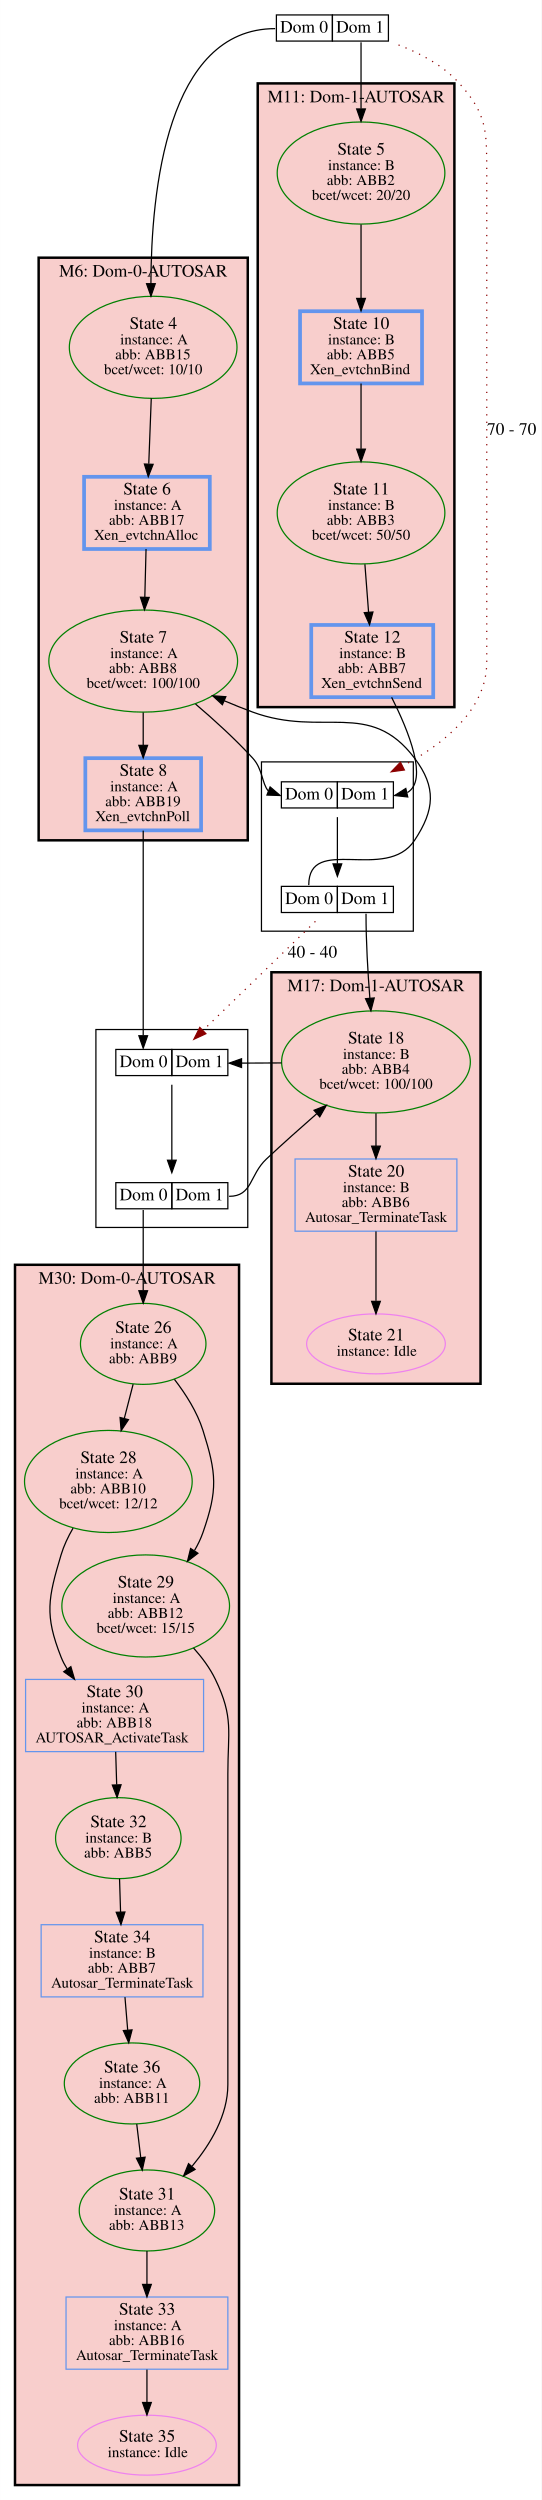
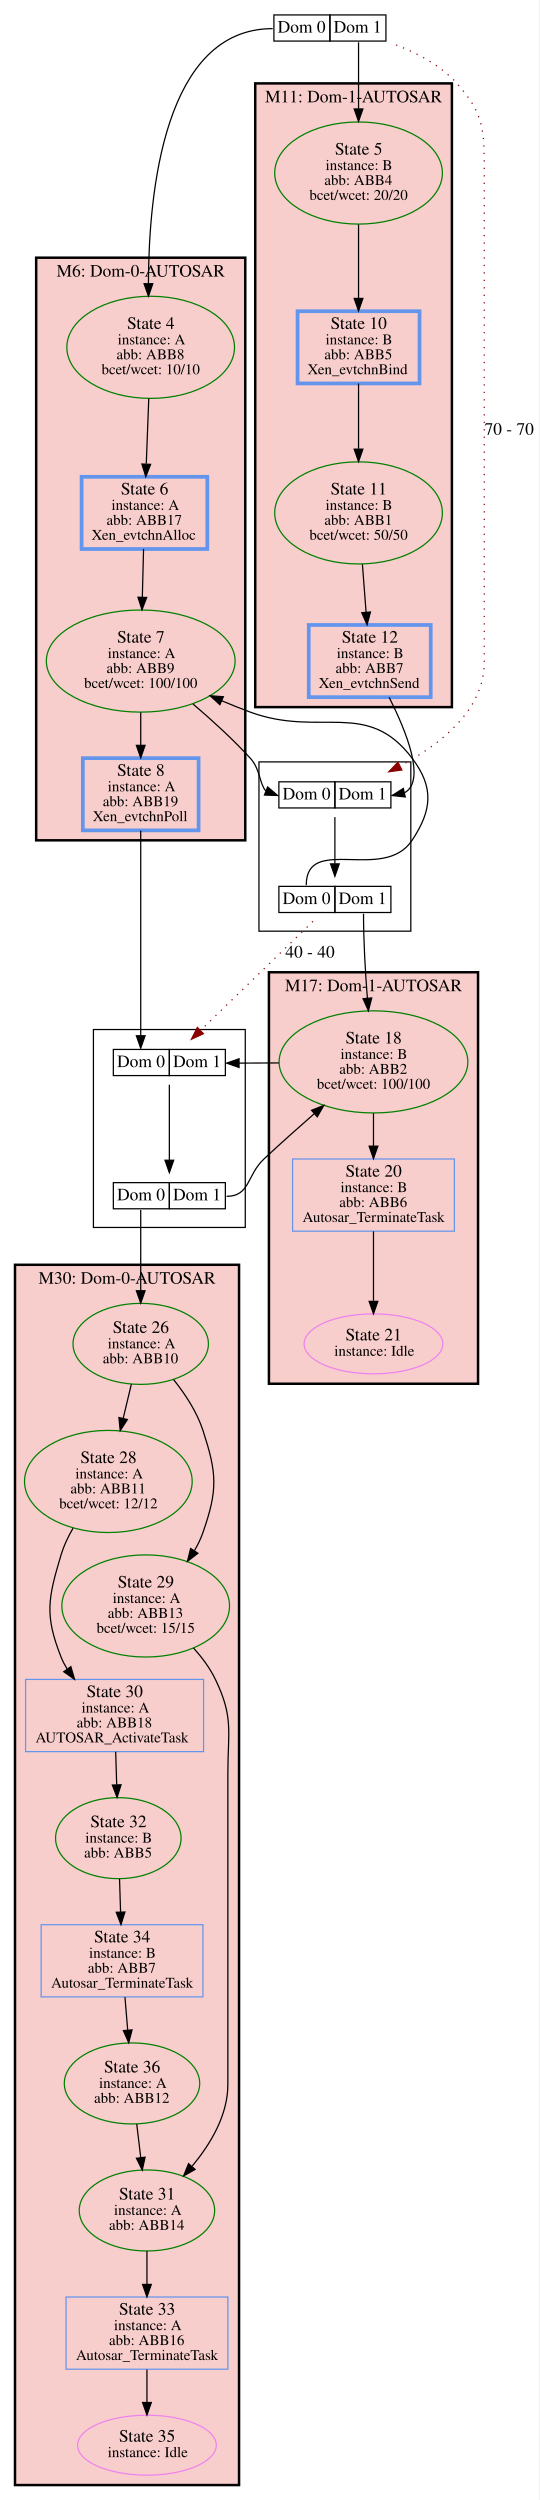
- <svg xmlns="http://www.w3.org/2000/svg" xmlns:xlink="http://www.w3.org/1999/xlink" width="435pt" height="2008pt" viewBox="0.00 0.00 435.00 2008.47">
+ <svg xmlns="http://www.w3.org/2000/svg" xmlns:xlink="http://www.w3.org/1999/xlink" width="433pt" height="2008pt" viewBox="0.00 0.00 433.00 2008.47">
  <g id="graph0" class="graph" transform="scale(1 1) rotate(0) translate(4 2004.47)">
-     <polygon fill="white" stroke="transparent" points="-4,4 -4,-2004.47 431,-2004.47 431,4 -4,4" />
+     <polygon fill="white" stroke="transparent" points="-4,4 -4,-2004.47 429,-2004.47 429,4 -4,4" />
    <g id="clust1" class="cluster">
-       <polygon fill="#f8cecc" stroke="black" stroke-width="2" points="27,-1329.37 27,-1797.44 195,-1797.44 195,-1329.37 27,-1329.37" />
-       <text text-anchor="middle" x="111" y="-1782.24" font-family="Times,serif" font-size="14.00">M6: Dom-0-AUTOSAR</text>
+       <polygon fill="#f8cecc" stroke="black" stroke-width="2" points="25,-1329.37 25,-1797.44 193,-1797.44 193,-1329.37 25,-1329.37" />
+       <text text-anchor="middle" x="109" y="-1782.24" font-family="Times,serif" font-size="14.00">M6: Dom-0-AUTOSAR</text>
    </g>
    <g id="clust2" class="cluster">
-       <polygon fill="#f8cecc" stroke="black" stroke-width="2" points="203,-1436.38 203,-1937.47 361,-1937.47 361,-1436.38 203,-1436.38" />
-       <text text-anchor="middle" x="282" y="-1922.27" font-family="Times,serif" font-size="14.00">M11: Dom-1-AUTOSAR</text>
+       <polygon fill="#f8cecc" stroke="black" stroke-width="2" points="201,-1436.38 201,-1937.47 359,-1937.47 359,-1436.38 201,-1436.38" />
+       <text text-anchor="middle" x="280" y="-1922.27" font-family="Times,serif" font-size="14.00">M11: Dom-1-AUTOSAR</text>
    </g>
    <g id="clust3" class="cluster">
-       <polygon fill="#f8cecc" stroke="black" stroke-width="2" points="214,-892.78 214,-1223.37 382,-1223.37 382,-892.78 214,-892.78" />
-       <text text-anchor="middle" x="298" y="-1208.17" font-family="Times,serif" font-size="14.00">M17: Dom-1-AUTOSAR</text>
+       <polygon fill="#f8cecc" stroke="black" stroke-width="2" points="212,-892.78 212,-1223.37 380,-1223.37 380,-892.78 212,-892.78" />
+       <text text-anchor="middle" x="296" y="-1208.17" font-family="Times,serif" font-size="14.00">M17: Dom-1-AUTOSAR</text>
    </g>
    <g id="clust4" class="cluster">
      <polygon fill="#f8cecc" stroke="black" stroke-width="2" points="8,-8 8,-988.35 188,-988.35 188,-8 8,-8" />
      <text text-anchor="middle" x="98" y="-973.15" font-family="Times,serif" font-size="14.00">M30: Dom-0-AUTOSAR</text>
    </g>
    <g id="clust5" class="cluster">
-       <polygon fill="none" stroke="black" points="206,-1256.37 206,-1392.37 328,-1392.37 328,-1256.37 206,-1256.37" />
+       <polygon fill="none" stroke="black" points="204,-1256.37 204,-1392.37 326,-1392.37 326,-1256.37 204,-1256.37" />
    </g>
    <g id="clust6" class="cluster">
-       <polygon fill="none" stroke="black" points="73,-1018.35 73,-1177.36 195,-1177.36 195,-1018.35 73,-1018.35" />
+       <polygon fill="none" stroke="black" points="71,-1018.35 71,-1177.36 193,-1177.36 193,-1018.35 71,-1018.35" />
    </g>
    <g id="node1" class="node">
      <g id="a_node1">
        <a xlink:title="1">
-           <polygon fill="none" stroke="black" points="218,-1971.47 218,-1992.47 263,-1992.47 263,-1971.47 218,-1971.47" />
-           <text text-anchor="start" x="221" y="-1978.27" font-family="Times,serif" font-size="14.00">Dom 0</text>
-           <polygon fill="none" stroke="black" points="263,-1971.47 263,-1992.47 308,-1992.47 308,-1971.47 263,-1971.47" />
-           <text text-anchor="start" x="266" y="-1978.27" font-family="Times,serif" font-size="14.00">Dom 1</text>
+           <polygon fill="none" stroke="black" points="216,-1971.47 216,-1992.47 261,-1992.47 261,-1971.47 216,-1971.47" />
+           <text text-anchor="start" x="219" y="-1978.27" font-family="Times,serif" font-size="14.00">Dom 0</text>
+           <polygon fill="none" stroke="black" points="261,-1971.47 261,-1992.47 306,-1992.47 306,-1971.47 261,-1971.47" />
+           <text text-anchor="start" x="264" y="-1978.27" font-family="Times,serif" font-size="14.00">Dom 1</text>
        </a>
      </g>
    </g>
    <g id="node2" class="node">
      <g id="a_node2">
        <a xlink:title="2">
-           <ellipse fill="none" stroke="green" cx="119" cy="-1725.43" rx="67.35" ry="41.02" />
-           <text text-anchor="start" x="100" y="-1740.23" font-family="Times,serif" font-size="14.00">State 4</text>
-           <text text-anchor="start" x="92.5" y="-1727.83" font-family="Times,serif" font-size="12.00">instance: A</text>
-           <text text-anchor="start" x="88.5" y="-1715.83" font-family="Times,serif" font-size="12.00">abb: ABB15</text>
-           <text text-anchor="start" x="79.5" y="-1703.83" font-family="Times,serif" font-size="12.00">bcet/wcet: 10/10</text>
+           <ellipse fill="none" stroke="green" cx="117" cy="-1725.43" rx="67.35" ry="41.02" />
+           <text text-anchor="start" x="98" y="-1740.23" font-family="Times,serif" font-size="14.00">State 4</text>
+           <text text-anchor="start" x="90.5" y="-1727.83" font-family="Times,serif" font-size="12.00">instance: A</text>
+           <text text-anchor="start" x="89.5" y="-1715.83" font-family="Times,serif" font-size="12.00">abb: ABB8</text>
+           <text text-anchor="start" x="77.5" y="-1703.83" font-family="Times,serif" font-size="12.00">bcet/wcet: 10/10</text>
        </a>
      </g>
    </g>
    <g id="edge1" class="edge">
-       <path fill="none" stroke="black" d="M217,-1981.47C130.13,-1981.47 117.4,-1850.95 117.19,-1776.65" />
-       <polygon fill="black" stroke="black" points="120.69,-1776.58 117.23,-1766.56 113.69,-1776.55 120.69,-1776.58" />
+       <path fill="none" stroke="black" d="M215,-1981.47C128.13,-1981.47 115.4,-1850.95 115.19,-1776.65" />
+       <polygon fill="black" stroke="black" points="118.69,-1776.58 115.23,-1766.56 111.69,-1776.55 118.69,-1776.58" />
    </g>
    <g id="node9" class="node">
      <g id="a_node9">
        <a xlink:title="7">
-           <ellipse fill="none" stroke="green" cx="286" cy="-1865.46" rx="67.35" ry="41.02" />
-           <text text-anchor="start" x="267" y="-1880.26" font-family="Times,serif" font-size="14.00">State 5</text>
-           <text text-anchor="start" x="259.5" y="-1867.86" font-family="Times,serif" font-size="12.00">instance: B</text>
-           <text text-anchor="start" x="258.5" y="-1855.86" font-family="Times,serif" font-size="12.00">abb: ABB2</text>
-           <text text-anchor="start" x="246.5" y="-1843.86" font-family="Times,serif" font-size="12.00">bcet/wcet: 20/20</text>
+           <ellipse fill="none" stroke="green" cx="284" cy="-1865.46" rx="67.35" ry="41.02" />
+           <text text-anchor="start" x="265" y="-1880.26" font-family="Times,serif" font-size="14.00">State 5</text>
+           <text text-anchor="start" x="257.5" y="-1867.86" font-family="Times,serif" font-size="12.00">instance: B</text>
+           <text text-anchor="start" x="256.5" y="-1855.86" font-family="Times,serif" font-size="12.00">abb: ABB4</text>
+           <text text-anchor="start" x="244.5" y="-1843.86" font-family="Times,serif" font-size="12.00">bcet/wcet: 20/20</text>
        </a>
      </g>
    </g>
    <g id="edge2" class="edge">
-       <path fill="none" stroke="black" d="M286,-1970.47C286,-1953.12 286,-1934.15 286,-1917.21" />
-       <polygon fill="black" stroke="black" points="289.5,-1916.96 286,-1906.96 282.5,-1916.96 289.5,-1916.96" />
+       <path fill="none" stroke="black" d="M284,-1970.47C284,-1953.12 284,-1934.15 284,-1917.21" />
+       <polygon fill="black" stroke="black" points="287.5,-1916.96 284,-1906.96 280.5,-1916.96 287.5,-1916.96" />
    </g>
    <g id="node23" class="node">
      <g id="a_node23">
        <a xlink:title="12">
-           <polygon fill="none" stroke="black" points="222,-1355.37 222,-1376.37 267,-1376.37 267,-1355.37 222,-1355.37" />
-           <text text-anchor="start" x="225" y="-1362.17" font-family="Times,serif" font-size="14.00">Dom 0</text>
-           <polygon fill="none" stroke="black" points="267,-1355.37 267,-1376.37 312,-1376.37 312,-1355.37 267,-1355.37" />
-           <text text-anchor="start" x="270" y="-1362.17" font-family="Times,serif" font-size="14.00">Dom 1</text>
+           <polygon fill="none" stroke="black" points="220,-1355.37 220,-1376.37 265,-1376.37 265,-1355.37 220,-1355.37" />
+           <text text-anchor="start" x="223" y="-1362.17" font-family="Times,serif" font-size="14.00">Dom 0</text>
+           <polygon fill="none" stroke="black" points="265,-1355.37 265,-1376.37 310,-1376.37 310,-1355.37 265,-1355.37" />
+           <text text-anchor="start" x="268" y="-1362.17" font-family="Times,serif" font-size="14.00">Dom 1</text>
        </a>
      </g>
    </g>
    <g id="edge3" class="edge">
-       <path fill="none" stroke="darkred" stroke-dasharray="1,5" d="M316.11,-1968.35C333.73,-1961.67 352.11,-1951.81 365,-1937.47 387.08,-1912.89 387,-1899.5 387,-1866.46 387,-1866.46 387,-1866.46 387,-1472.38 387,-1433.92 351.65,-1406.28 319.33,-1389.04" />
-       <polygon fill="darkred" stroke="darkred" points="320.82,-1385.87 310.32,-1384.45 317.64,-1392.11 320.82,-1385.87" />
-       <text text-anchor="middle" x="407" y="-1655.22" font-family="Times,serif" font-size="14.00">70 - 70</text>
+       <path fill="none" stroke="darkred" stroke-dasharray="1,5" d="M314.11,-1968.35C331.73,-1961.67 350.11,-1951.81 363,-1937.47 385.08,-1912.89 385,-1899.5 385,-1866.46 385,-1866.46 385,-1866.46 385,-1472.38 385,-1433.92 349.65,-1406.28 317.33,-1389.04" />
+       <polygon fill="darkred" stroke="darkred" points="318.82,-1385.87 308.32,-1384.45 315.64,-1392.11 318.82,-1385.87" />
+       <text text-anchor="middle" x="405" y="-1655.22" font-family="Times,serif" font-size="14.00">70 - 70</text>
    </g>
    <g id="node3" class="node">
      <g id="a_node3">
        <a xlink:title="3">
-           <polygon fill="none" stroke="cornflowerblue" stroke-width="3" points="164.5,-1621.41 63.5,-1621.41 63.5,-1563.41 164.5,-1563.41 164.5,-1621.41" />
-           <text text-anchor="start" x="95" y="-1607.21" font-family="Times,serif" font-size="14.00">State 6</text>
-           <text text-anchor="start" x="87.5" y="-1594.81" font-family="Times,serif" font-size="12.00">instance: A</text>
-           <text text-anchor="start" x="83.5" y="-1582.81" font-family="Times,serif" font-size="12.00">abb: ABB17</text>
-           <text text-anchor="start" x="71.5" y="-1570.81" font-family="Times,serif" font-size="12.00">Xen_evtchnAlloc</text>
+           <polygon fill="none" stroke="cornflowerblue" stroke-width="3" points="162.5,-1621.41 61.5,-1621.41 61.5,-1563.41 162.5,-1563.41 162.5,-1621.41" />
+           <text text-anchor="start" x="93" y="-1607.21" font-family="Times,serif" font-size="14.00">State 6</text>
+           <text text-anchor="start" x="85.5" y="-1594.81" font-family="Times,serif" font-size="12.00">instance: A</text>
+           <text text-anchor="start" x="81.5" y="-1582.81" font-family="Times,serif" font-size="12.00">abb: ABB17</text>
+           <text text-anchor="start" x="69.5" y="-1570.81" font-family="Times,serif" font-size="12.00">Xen_evtchnAlloc</text>
        </a>
      </g>
    </g>
    <g id="edge4" class="edge">
-       <path fill="none" stroke="black" d="M117.47,-1684.41C116.84,-1667.74 116.1,-1648.46 115.47,-1631.96" />
-       <polygon fill="black" stroke="black" points="118.95,-1631.42 115.07,-1621.56 111.96,-1631.69 118.95,-1631.42" />
+       <path fill="none" stroke="black" d="M115.47,-1684.41C114.84,-1667.74 114.1,-1648.46 113.47,-1631.96" />
+       <polygon fill="black" stroke="black" points="116.95,-1631.42 113.07,-1621.56 109.96,-1631.69 116.95,-1631.42" />
    </g>
    <g id="node4" class="node">
      <g id="a_node4">
        <a xlink:title="4">
-           <ellipse fill="none" stroke="green" cx="111" cy="-1473.38" rx="75.82" ry="41.02" />
-           <text text-anchor="start" x="92" y="-1488.18" font-family="Times,serif" font-size="14.00">State 7</text>
-           <text text-anchor="start" x="84.5" y="-1475.78" font-family="Times,serif" font-size="12.00">instance: A</text>
-           <text text-anchor="start" x="83.5" y="-1463.78" font-family="Times,serif" font-size="12.00">abb: ABB8</text>
-           <text text-anchor="start" x="65.5" y="-1451.78" font-family="Times,serif" font-size="12.00">bcet/wcet: 100/100</text>
+           <ellipse fill="none" stroke="green" cx="109" cy="-1473.38" rx="75.82" ry="41.02" />
+           <text text-anchor="start" x="90" y="-1488.18" font-family="Times,serif" font-size="14.00">State 7</text>
+           <text text-anchor="start" x="82.5" y="-1475.78" font-family="Times,serif" font-size="12.00">instance: A</text>
+           <text text-anchor="start" x="81.5" y="-1463.78" font-family="Times,serif" font-size="12.00">abb: ABB9</text>
+           <text text-anchor="start" x="63.5" y="-1451.78" font-family="Times,serif" font-size="12.00">bcet/wcet: 100/100</text>
        </a>
      </g>
    </g>
    <g id="edge5" class="edge">
-       <path fill="none" stroke="black" d="M113.28,-1563.38C112.98,-1551.74 112.63,-1537.87 112.29,-1524.58" />
-       <polygon fill="black" stroke="black" points="115.79,-1524.49 112.03,-1514.58 108.79,-1524.67 115.79,-1524.49" />
+       <path fill="none" stroke="black" d="M111.28,-1563.38C110.98,-1551.74 110.63,-1537.87 110.29,-1524.58" />
+       <polygon fill="black" stroke="black" points="113.79,-1524.49 110.03,-1514.58 106.79,-1524.67 113.79,-1524.49" />
    </g>
    <g id="node5" class="node">
      <g id="a_node5">
        <a xlink:title="5">
-           <polygon fill="none" stroke="cornflowerblue" stroke-width="3" points="157.5,-1395.37 64.5,-1395.37 64.5,-1337.37 157.5,-1337.37 157.5,-1395.37" />
-           <text text-anchor="start" x="92" y="-1381.17" font-family="Times,serif" font-size="14.00">State 8</text>
-           <text text-anchor="start" x="84.5" y="-1368.77" font-family="Times,serif" font-size="12.00">instance: A</text>
-           <text text-anchor="start" x="80.5" y="-1356.77" font-family="Times,serif" font-size="12.00">abb: ABB19</text>
-           <text text-anchor="start" x="72.5" y="-1344.77" font-family="Times,serif" font-size="12.00">Xen_evtchnPoll</text>
+           <polygon fill="none" stroke="cornflowerblue" stroke-width="3" points="155.5,-1395.37 62.5,-1395.37 62.5,-1337.37 155.5,-1337.37 155.5,-1395.37" />
+           <text text-anchor="start" x="90" y="-1381.17" font-family="Times,serif" font-size="14.00">State 8</text>
+           <text text-anchor="start" x="82.5" y="-1368.77" font-family="Times,serif" font-size="12.00">instance: A</text>
+           <text text-anchor="start" x="78.5" y="-1356.77" font-family="Times,serif" font-size="12.00">abb: ABB19</text>
+           <text text-anchor="start" x="70.5" y="-1344.77" font-family="Times,serif" font-size="12.00">Xen_evtchnPoll</text>
        </a>
      </g>
    </g>
    <g id="edge6" class="edge">
-       <path fill="none" stroke="black" d="M111,-1432.08C111,-1423.45 111,-1414.35 111,-1405.79" />
-       <polygon fill="black" stroke="black" points="114.5,-1405.68 111,-1395.68 107.5,-1405.68 114.5,-1405.68" />
+       <path fill="none" stroke="black" d="M109,-1432.08C109,-1423.45 109,-1414.35 109,-1405.79" />
+       <polygon fill="black" stroke="black" points="112.5,-1405.68 109,-1395.68 105.5,-1405.68 112.5,-1405.68" />
    </g>
    <g id="edge7" class="edge">
-       <path fill="none" stroke="black" d="M153.02,-1438.87C168.19,-1425.96 185,-1410.63 199,-1395.37 207.03,-1386.61 206.34,-1374.95 211.46,-1369.08" />
-       <polygon fill="black" stroke="black" points="212.95,-1372.25 221,-1365.37 210.41,-1365.73 212.95,-1372.25" />
+       <path fill="none" stroke="black" d="M151.02,-1438.87C166.19,-1425.96 183,-1410.63 197,-1395.37 205.03,-1386.61 204.34,-1374.95 209.46,-1369.08" />
+       <polygon fill="black" stroke="black" points="210.95,-1372.25 219,-1365.37 208.41,-1365.73 210.95,-1372.25" />
    </g>
    <g id="node25" class="node">
      <g id="a_node25">
        <a xlink:title="18">
-           <polygon fill="none" stroke="black" points="89,-1140.36 89,-1161.36 134,-1161.36 134,-1140.36 89,-1140.36" />
-           <text text-anchor="start" x="92" y="-1147.16" font-family="Times,serif" font-size="14.00">Dom 0</text>
-           <polygon fill="none" stroke="black" points="134,-1140.36 134,-1161.36 179,-1161.36 179,-1140.36 134,-1140.36" />
-           <text text-anchor="start" x="137" y="-1147.16" font-family="Times,serif" font-size="14.00">Dom 1</text>
+           <polygon fill="none" stroke="black" points="87,-1140.36 87,-1161.36 132,-1161.36 132,-1140.36 87,-1140.36" />
+           <text text-anchor="start" x="90" y="-1147.16" font-family="Times,serif" font-size="14.00">Dom 0</text>
+           <polygon fill="none" stroke="black" points="132,-1140.36 132,-1161.36 177,-1161.36 177,-1140.36 132,-1140.36" />
+           <text text-anchor="start" x="135" y="-1147.16" font-family="Times,serif" font-size="14.00">Dom 1</text>
        </a>
      </g>
    </g>
    <g id="edge8" class="edge">
-       <path fill="none" stroke="black" d="M111,-1337.13C111,-1300.06 111,-1232.64 111,-1172.68" />
-       <polygon fill="black" stroke="black" points="114.5,-1172.36 111,-1162.36 107.5,-1172.36 114.5,-1172.36" />
+       <path fill="none" stroke="black" d="M109,-1337.13C109,-1300.06 109,-1232.64 109,-1172.68" />
+       <polygon fill="black" stroke="black" points="112.5,-1172.36 109,-1162.36 105.5,-1172.36 112.5,-1172.36" />
    </g>
    <g id="node6" class="node">
      <g id="a_node6">
        <a xlink:title="8">
-           <polygon fill="none" stroke="cornflowerblue" stroke-width="3" points="335,-1754.43 237,-1754.43 237,-1696.43 335,-1696.43 335,-1754.43" />
-           <text text-anchor="start" x="263.5" y="-1740.23" font-family="Times,serif" font-size="14.00">State 10</text>
-           <text text-anchor="start" x="259.5" y="-1727.83" font-family="Times,serif" font-size="12.00">instance: B</text>
-           <text text-anchor="start" x="258.5" y="-1715.83" font-family="Times,serif" font-size="12.00">abb: ABB5</text>
-           <text text-anchor="start" x="245" y="-1703.83" font-family="Times,serif" font-size="12.00">Xen_evtchnBind</text>
+           <polygon fill="none" stroke="cornflowerblue" stroke-width="3" points="333,-1754.43 235,-1754.43 235,-1696.43 333,-1696.43 333,-1754.43" />
+           <text text-anchor="start" x="261.5" y="-1740.23" font-family="Times,serif" font-size="14.00">State 10</text>
+           <text text-anchor="start" x="257.5" y="-1727.83" font-family="Times,serif" font-size="12.00">instance: B</text>
+           <text text-anchor="start" x="256.5" y="-1715.83" font-family="Times,serif" font-size="12.00">abb: ABB5</text>
+           <text text-anchor="start" x="243" y="-1703.83" font-family="Times,serif" font-size="12.00">Xen_evtchnBind</text>
        </a>
      </g>
    </g>
    <g id="node7" class="node">
      <g id="a_node7">
        <a xlink:title="9">
-           <ellipse fill="none" stroke="green" cx="286" cy="-1592.41" rx="67.35" ry="41.02" />
-           <text text-anchor="start" x="263.5" y="-1607.21" font-family="Times,serif" font-size="14.00">State 11</text>
-           <text text-anchor="start" x="259.5" y="-1594.81" font-family="Times,serif" font-size="12.00">instance: B</text>
-           <text text-anchor="start" x="258.5" y="-1582.81" font-family="Times,serif" font-size="12.00">abb: ABB3</text>
-           <text text-anchor="start" x="246.5" y="-1570.81" font-family="Times,serif" font-size="12.00">bcet/wcet: 50/50</text>
+           <ellipse fill="none" stroke="green" cx="284" cy="-1592.41" rx="67.35" ry="41.02" />
+           <text text-anchor="start" x="261.5" y="-1607.21" font-family="Times,serif" font-size="14.00">State 11</text>
+           <text text-anchor="start" x="257.5" y="-1594.81" font-family="Times,serif" font-size="12.00">instance: B</text>
+           <text text-anchor="start" x="256.5" y="-1582.81" font-family="Times,serif" font-size="12.00">abb: ABB1</text>
+           <text text-anchor="start" x="244.5" y="-1570.81" font-family="Times,serif" font-size="12.00">bcet/wcet: 50/50</text>
        </a>
      </g>
    </g>
    <g id="edge10" class="edge">
-       <path fill="none" stroke="black" d="M286,-1696.32C286,-1681.05 286,-1661.7 286,-1643.9" />
-       <polygon fill="black" stroke="black" points="289.5,-1643.65 286,-1633.65 282.5,-1643.65 289.5,-1643.65" />
+       <path fill="none" stroke="black" d="M284,-1696.32C284,-1681.05 284,-1661.7 284,-1643.9" />
+       <polygon fill="black" stroke="black" points="287.5,-1643.65 284,-1633.65 280.5,-1643.65 287.5,-1643.65" />
    </g>
    <g id="node8" class="node">
      <g id="a_node8">
        <a xlink:title="10">
-           <polygon fill="none" stroke="cornflowerblue" stroke-width="3" points="344,-1502.38 246,-1502.38 246,-1444.38 344,-1444.38 344,-1502.38" />
-           <text text-anchor="start" x="272.5" y="-1488.18" font-family="Times,serif" font-size="14.00">State 12</text>
-           <text text-anchor="start" x="268.5" y="-1475.78" font-family="Times,serif" font-size="12.00">instance: B</text>
-           <text text-anchor="start" x="267.5" y="-1463.78" font-family="Times,serif" font-size="12.00">abb: ABB7</text>
-           <text text-anchor="start" x="254" y="-1451.78" font-family="Times,serif" font-size="12.00">Xen_evtchnSend</text>
+           <polygon fill="none" stroke="cornflowerblue" stroke-width="3" points="342,-1502.38 244,-1502.38 244,-1444.38 342,-1444.38 342,-1502.38" />
+           <text text-anchor="start" x="270.5" y="-1488.18" font-family="Times,serif" font-size="14.00">State 12</text>
+           <text text-anchor="start" x="266.5" y="-1475.78" font-family="Times,serif" font-size="12.00">instance: B</text>
+           <text text-anchor="start" x="265.5" y="-1463.78" font-family="Times,serif" font-size="12.00">abb: ABB7</text>
+           <text text-anchor="start" x="252" y="-1451.78" font-family="Times,serif" font-size="12.00">Xen_evtchnSend</text>
        </a>
      </g>
    </g>
    <g id="edge11" class="edge">
-       <path fill="none" stroke="black" d="M289.1,-1551.14C290.06,-1538.64 291.11,-1524.9 292.06,-1512.55" />
-       <polygon fill="black" stroke="black" points="295.56,-1512.8 292.83,-1502.56 288.58,-1512.26 295.56,-1512.8" />
+       <path fill="none" stroke="black" d="M287.1,-1551.14C288.06,-1538.64 289.11,-1524.9 290.06,-1512.55" />
+       <polygon fill="black" stroke="black" points="293.56,-1512.8 290.83,-1502.56 286.58,-1512.26 293.56,-1512.8" />
    </g>
    <g id="edge12" class="edge">
-       <path fill="none" stroke="black" d="M310.57,-1444.27C324.45,-1416.77 340.17,-1377.63 323.21,-1367.72" />
-       <polygon fill="black" stroke="black" points="323.53,-1364.2 313,-1365.37 321.96,-1371.03 323.53,-1364.2" />
+       <path fill="none" stroke="black" d="M308.57,-1444.27C322.45,-1416.77 338.17,-1377.63 321.21,-1367.72" />
+       <polygon fill="black" stroke="black" points="321.53,-1364.2 311,-1365.37 319.96,-1371.03 321.53,-1364.2" />
    </g>
    <g id="edge9" class="edge">
-       <path fill="none" stroke="black" d="M286,-1824.16C286,-1805.45 286,-1783.31 286,-1764.84" />
-       <polygon fill="black" stroke="black" points="289.5,-1764.72 286,-1754.72 282.5,-1764.72 289.5,-1764.72" />
+       <path fill="none" stroke="black" d="M284,-1824.16C284,-1805.45 284,-1783.31 284,-1764.84" />
+       <polygon fill="black" stroke="black" points="287.5,-1764.72 284,-1754.72 280.5,-1764.72 287.5,-1764.72" />
    </g>
    <g id="node10" class="node">
      <g id="a_node10">
        <a xlink:title="16">
-           <ellipse fill="none" stroke="violet" cx="298" cy="-924.82" rx="55.72" ry="24.08" />
-           <text text-anchor="start" x="275.5" y="-927.62" font-family="Times,serif" font-size="14.00">State 21</text>
-           <text text-anchor="start" x="266.5" y="-915.22" font-family="Times,serif" font-size="12.00">instance: Idle</text>
+           <ellipse fill="none" stroke="violet" cx="296" cy="-924.82" rx="55.72" ry="24.08" />
+           <text text-anchor="start" x="273.5" y="-927.62" font-family="Times,serif" font-size="14.00">State 21</text>
+           <text text-anchor="start" x="264.5" y="-915.22" font-family="Times,serif" font-size="12.00">instance: Idle</text>
        </a>
      </g>
    </g>
    <g id="node11" class="node">
      <g id="a_node11">
        <a xlink:title="14">
-           <ellipse fill="none" stroke="green" cx="298" cy="-1151.36" rx="75.82" ry="41.02" />
-           <text text-anchor="start" x="275.5" y="-1166.16" font-family="Times,serif" font-size="14.00">State 18</text>
-           <text text-anchor="start" x="271.5" y="-1153.76" font-family="Times,serif" font-size="12.00">instance: B</text>
-           <text text-anchor="start" x="270.5" y="-1141.76" font-family="Times,serif" font-size="12.00">abb: ABB4</text>
-           <text text-anchor="start" x="252.5" y="-1129.76" font-family="Times,serif" font-size="12.00">bcet/wcet: 100/100</text>
+           <ellipse fill="none" stroke="green" cx="296" cy="-1151.36" rx="75.82" ry="41.02" />
+           <text text-anchor="start" x="273.5" y="-1166.16" font-family="Times,serif" font-size="14.00">State 18</text>
+           <text text-anchor="start" x="269.5" y="-1153.76" font-family="Times,serif" font-size="12.00">instance: B</text>
+           <text text-anchor="start" x="268.5" y="-1141.76" font-family="Times,serif" font-size="12.00">abb: ABB2</text>
+           <text text-anchor="start" x="250.5" y="-1129.76" font-family="Times,serif" font-size="12.00">bcet/wcet: 100/100</text>
        </a>
      </g>
    </g>
    <g id="node12" class="node">
      <g id="a_node12">
        <a xlink:title="15">
-           <polygon fill="none" stroke="cornflowerblue" points="363,-1073.35 233,-1073.35 233,-1015.35 363,-1015.35 363,-1073.35" />
-           <text text-anchor="start" x="275.5" y="-1059.15" font-family="Times,serif" font-size="14.00">State 20</text>
-           <text text-anchor="start" x="271.5" y="-1046.75" font-family="Times,serif" font-size="12.00">instance: B</text>
-           <text text-anchor="start" x="270.5" y="-1034.75" font-family="Times,serif" font-size="12.00">abb: ABB6</text>
-           <text text-anchor="start" x="241" y="-1022.75" font-family="Times,serif" font-size="12.00">Autosar_TerminateTask</text>
+           <polygon fill="none" stroke="cornflowerblue" points="361,-1073.35 231,-1073.35 231,-1015.35 361,-1015.35 361,-1073.35" />
+           <text text-anchor="start" x="273.5" y="-1059.15" font-family="Times,serif" font-size="14.00">State 20</text>
+           <text text-anchor="start" x="269.5" y="-1046.75" font-family="Times,serif" font-size="12.00">instance: B</text>
+           <text text-anchor="start" x="268.5" y="-1034.75" font-family="Times,serif" font-size="12.00">abb: ABB6</text>
+           <text text-anchor="start" x="239" y="-1022.75" font-family="Times,serif" font-size="12.00">Autosar_TerminateTask</text>
        </a>
      </g>
    </g>
    <g id="edge17" class="edge">
-       <path fill="none" stroke="black" d="M298,-1110.06C298,-1101.42 298,-1092.32 298,-1083.76" />
-       <polygon fill="black" stroke="black" points="301.5,-1083.65 298,-1073.65 294.5,-1083.65 301.5,-1083.65" />
+       <path fill="none" stroke="black" d="M296,-1110.06C296,-1101.42 296,-1092.32 296,-1083.76" />
+       <polygon fill="black" stroke="black" points="299.5,-1083.65 296,-1073.65 292.5,-1083.65 299.5,-1083.65" />
    </g>
    <g id="edge18" class="edge">
-       <path fill="none" stroke="black" d="M222.1,-1150.53C211.5,-1150.45 200.6,-1150.39 190.03,-1150.37" />
-       <polygon fill="black" stroke="black" points="190,-1146.87 180,-1150.36 190,-1153.87 190,-1146.87" />
+       <path fill="none" stroke="black" d="M220.1,-1150.53C209.5,-1150.45 198.6,-1150.39 188.03,-1150.37" />
+       <polygon fill="black" stroke="black" points="188,-1146.87 178,-1150.36 188,-1153.87 188,-1146.87" />
    </g>
    <g id="edge19" class="edge">
-       <path fill="none" stroke="black" d="M298,-1015.2C298,-998.44 298,-977.07 298,-959.43" />
-       <polygon fill="black" stroke="black" points="301.5,-959 298,-949 294.5,-959 301.5,-959" />
+       <path fill="none" stroke="black" d="M296,-1015.2C296,-998.44 296,-977.07 296,-959.43" />
+       <polygon fill="black" stroke="black" points="299.5,-959 296,-949 292.5,-959 299.5,-959" />
    </g>
    <g id="node13" class="node">
      <g id="a_node13">
        <a xlink:title="20">
-           <ellipse fill="none" stroke="green" cx="111" cy="-924.82" rx="50.41" ry="32.55" />
-           <text text-anchor="start" x="88.5" y="-933.62" font-family="Times,serif" font-size="14.00">State 26</text>
-           <text text-anchor="start" x="84.5" y="-921.22" font-family="Times,serif" font-size="12.00">instance: A</text>
-           <text text-anchor="start" x="83.5" y="-909.22" font-family="Times,serif" font-size="12.00">abb: ABB9</text>
+           <ellipse fill="none" stroke="green" cx="109" cy="-924.82" rx="54.39" ry="32.55" />
+           <text text-anchor="start" x="86.5" y="-933.62" font-family="Times,serif" font-size="14.00">State 26</text>
+           <text text-anchor="start" x="82.5" y="-921.22" font-family="Times,serif" font-size="12.00">instance: A</text>
+           <text text-anchor="start" x="78.5" y="-909.22" font-family="Times,serif" font-size="12.00">abb: ABB10</text>
        </a>
      </g>
    </g>
    <g id="node14" class="node">
      <g id="a_node14">
        <a xlink:title="21">
          <ellipse fill="none" stroke="green" cx="83" cy="-814.28" rx="67.35" ry="41.02" />
          <text text-anchor="start" x="60.5" y="-829.08" font-family="Times,serif" font-size="14.00">State 28</text>
          <text text-anchor="start" x="56.5" y="-816.68" font-family="Times,serif" font-size="12.00">instance: A</text>
-           <text text-anchor="start" x="52.5" y="-804.68" font-family="Times,serif" font-size="12.00">abb: ABB10</text>
+           <text text-anchor="start" x="52.5" y="-804.68" font-family="Times,serif" font-size="12.00">abb: ABB11</text>
          <text text-anchor="start" x="43.5" y="-792.68" font-family="Times,serif" font-size="12.00">bcet/wcet: 12/12</text>
        </a>
      </g>
    </g>
    <g id="edge23" class="edge">
-       <path fill="none" stroke="black" d="M102.9,-892.43C100.7,-883.87 98.25,-874.39 95.85,-865.09" />
-       <polygon fill="black" stroke="black" points="99.16,-863.93 93.28,-855.12 92.39,-865.67 99.16,-863.93" />
+       <path fill="none" stroke="black" d="M101.48,-892.43C99.43,-883.87 97.16,-874.39 94.93,-865.09" />
+       <polygon fill="black" stroke="black" points="98.28,-864.03 92.54,-855.12 91.47,-865.66 98.28,-864.03" />
    </g>
    <g id="node15" class="node">
      <g id="a_node15">
        <a xlink:title="22">
          <ellipse fill="none" stroke="green" cx="113" cy="-714.26" rx="67.35" ry="41.02" />
          <text text-anchor="start" x="90.5" y="-729.06" font-family="Times,serif" font-size="14.00">State 29</text>
          <text text-anchor="start" x="86.5" y="-716.66" font-family="Times,serif" font-size="12.00">instance: A</text>
-           <text text-anchor="start" x="82.5" y="-704.66" font-family="Times,serif" font-size="12.00">abb: ABB12</text>
+           <text text-anchor="start" x="82.5" y="-704.66" font-family="Times,serif" font-size="12.00">abb: ABB13</text>
          <text text-anchor="start" x="73.5" y="-692.66" font-family="Times,serif" font-size="12.00">bcet/wcet: 15/15</text>
        </a>
      </g>
    </g>
    <g id="edge24" class="edge">
-       <path fill="none" stroke="black" d="M136.1,-896.26C145.17,-884.52 154.33,-870.12 159,-855.29 169.97,-820.53 170.99,-807.7 159,-773.27 157.27,-768.31 154.93,-763.46 152.2,-758.81" />
+       <path fill="none" stroke="black" d="M135.4,-896.1C144.76,-884.44 154.16,-870.14 159,-855.29 170.3,-820.63 170.99,-807.7 159,-773.27 157.27,-768.31 154.93,-763.46 152.2,-758.81" />
      <polygon fill="black" stroke="black" points="154.95,-756.61 146.56,-750.13 149.08,-760.42 154.95,-756.61" />
    </g>
    <g id="node16" class="node">
      <g id="a_node16">
        <a xlink:title="23">
          <polygon fill="none" stroke="cornflowerblue" points="159.5,-655.24 16.5,-655.24 16.5,-597.24 159.5,-597.24 159.5,-655.24" />
          <text text-anchor="start" x="65.5" y="-641.04" font-family="Times,serif" font-size="14.00">State 30</text>
          <text text-anchor="start" x="61.5" y="-628.64" font-family="Times,serif" font-size="12.00">instance: A</text>
          <text text-anchor="start" x="57.5" y="-616.64" font-family="Times,serif" font-size="12.00">abb: ABB18</text>
          <text text-anchor="start" x="24.5" y="-604.64" font-family="Times,serif" font-size="12.00">AUTOSAR_ActivateTask</text>
        </a>
      </g>
    </g>
    <g id="edge25" class="edge">
      <path fill="none" stroke="black" d="M54.66,-776.79C50.68,-769.97 47.2,-762.65 45,-755.27 34.58,-720.34 31.62,-707.16 45,-673.24 46.3,-669.94 47.97,-666.74 49.88,-663.66" />
      <polygon fill="black" stroke="black" points="52.86,-665.5 55.84,-655.33 47.17,-661.43 52.86,-665.5" />
    </g>
    <g id="node17" class="node">
      <g id="a_node17">
        <a xlink:title="24">
          <ellipse fill="none" stroke="green" cx="114" cy="-228.61" rx="54.39" ry="32.55" />
          <text text-anchor="start" x="91.5" y="-237.41" font-family="Times,serif" font-size="14.00">State 31</text>
          <text text-anchor="start" x="87.5" y="-225.01" font-family="Times,serif" font-size="12.00">instance: A</text>
-           <text text-anchor="start" x="83.5" y="-213.01" font-family="Times,serif" font-size="12.00">abb: ABB13</text>
+           <text text-anchor="start" x="83.5" y="-213.01" font-family="Times,serif" font-size="12.00">abb: ABB14</text>
        </a>
      </g>
    </g>
    <g id="edge26" class="edge">
      <path fill="none" stroke="black" d="M151.42,-680.5C158.28,-672.88 164.62,-664.32 169,-655.24 183.8,-624.56 179,-613.31 179,-579.24 179,-579.24 179,-579.24 179,-329.66 179,-305.23 165.2,-282.08 150.32,-264.21" />
      <polygon fill="black" stroke="black" points="152.68,-261.59 143.46,-256.38 147.42,-266.21 152.68,-261.59" />
    </g>
    <g id="node18" class="node">
      <g id="a_node18">
        <a xlink:title="25">
          <ellipse fill="none" stroke="green" cx="91" cy="-527.72" rx="50.41" ry="32.55" />
          <text text-anchor="start" x="68.5" y="-536.52" font-family="Times,serif" font-size="14.00">State 32</text>
          <text text-anchor="start" x="64.5" y="-524.12" font-family="Times,serif" font-size="12.00">instance: B</text>
          <text text-anchor="start" x="63.5" y="-512.12" font-family="Times,serif" font-size="12.00">abb: ABB5</text>
        </a>
      </g>
    </g>
    <g id="edge27" class="edge">
      <path fill="none" stroke="black" d="M88.88,-597.07C89.13,-588.83 89.42,-579.64 89.69,-570.74" />
      <polygon fill="black" stroke="black" points="93.2,-570.6 90.01,-560.49 86.2,-570.38 93.2,-570.6" />
    </g>
    <g id="node19" class="node">
      <g id="a_node19">
        <a xlink:title="26">
          <polygon fill="none" stroke="cornflowerblue" points="179,-159.08 49,-159.08 49,-101.08 179,-101.08 179,-159.08" />
          <text text-anchor="start" x="91.5" y="-144.88" font-family="Times,serif" font-size="14.00">State 33</text>
          <text text-anchor="start" x="87.5" y="-132.48" font-family="Times,serif" font-size="12.00">instance: A</text>
          <text text-anchor="start" x="83.5" y="-120.48" font-family="Times,serif" font-size="12.00">abb: ABB16</text>
          <text text-anchor="start" x="57" y="-108.48" font-family="Times,serif" font-size="12.00">Autosar_TerminateTask</text>
        </a>
      </g>
    </g>
    <g id="edge28" class="edge">
      <path fill="none" stroke="black" d="M114,-196C114,-187.47 114,-178.14 114,-169.28" />
      <polygon fill="black" stroke="black" points="117.5,-169.18 114,-159.18 110.5,-169.18 117.5,-169.18" />
    </g>
    <g id="node20" class="node">
      <g id="a_node20">
        <a xlink:title="27">
          <polygon fill="none" stroke="cornflowerblue" points="159,-458.19 29,-458.19 29,-400.19 159,-400.19 159,-458.19" />
          <text text-anchor="start" x="71.5" y="-443.99" font-family="Times,serif" font-size="14.00">State 34</text>
          <text text-anchor="start" x="67.5" y="-431.59" font-family="Times,serif" font-size="12.00">instance: B</text>
          <text text-anchor="start" x="66.5" y="-419.59" font-family="Times,serif" font-size="12.00">abb: ABB7</text>
          <text text-anchor="start" x="37" y="-407.59" font-family="Times,serif" font-size="12.00">Autosar_TerminateTask</text>
        </a>
      </g>
    </g>
    <g id="edge29" class="edge">
      <path fill="none" stroke="black" d="M91.98,-495.11C92.25,-486.58 92.54,-477.25 92.81,-468.39" />
      <polygon fill="black" stroke="black" points="96.31,-468.39 93.13,-458.29 89.32,-468.18 96.31,-468.39" />
    </g>
    <g id="node21" class="node">
      <g id="a_node21">
        <a xlink:title="28">
          <ellipse fill="none" stroke="violet" cx="114" cy="-40.04" rx="55.72" ry="24.08" />
          <text text-anchor="start" x="91.5" y="-42.84" font-family="Times,serif" font-size="14.00">State 35</text>
          <text text-anchor="start" x="82.5" y="-30.44" font-family="Times,serif" font-size="12.00">instance: Idle</text>
        </a>
      </g>
    </g>
    <g id="edge30" class="edge">
      <path fill="none" stroke="black" d="M114,-100.74C114,-92.38 114,-83.15 114,-74.5" />
      <polygon fill="black" stroke="black" points="117.5,-74.33 114,-64.33 110.5,-74.33 117.5,-74.33" />
    </g>
    <g id="node22" class="node">
      <g id="a_node22">
        <a xlink:title="29">
          <ellipse fill="none" stroke="green" cx="102" cy="-330.66" rx="54.39" ry="32.55" />
          <text text-anchor="start" x="79.5" y="-339.46" font-family="Times,serif" font-size="14.00">State 36</text>
          <text text-anchor="start" x="75.5" y="-327.06" font-family="Times,serif" font-size="12.00">instance: A</text>
-           <text text-anchor="start" x="71.5" y="-315.06" font-family="Times,serif" font-size="12.00">abb: ABB11</text>
+           <text text-anchor="start" x="71.5" y="-315.06" font-family="Times,serif" font-size="12.00">abb: ABB12</text>
        </a>
      </g>
    </g>
    <g id="edge31" class="edge">
      <path fill="none" stroke="black" d="M96.34,-400.01C97.02,-391.77 97.78,-382.58 98.52,-373.68" />
      <polygon fill="black" stroke="black" points="102.03,-373.69 99.37,-363.44 95.05,-373.12 102.03,-373.69" />
    </g>
    <g id="edge32" class="edge">
      <path fill="none" stroke="black" d="M105.8,-298.01C106.82,-289.44 107.95,-280.03 109.03,-271.02" />
      <polygon fill="black" stroke="black" points="112.51,-271.41 110.23,-261.06 105.56,-270.57 112.51,-271.41" />
    </g>
    <g id="node24" class="node">
      <g id="a_node24">
        <a xlink:title="13">
-           <polygon fill="none" stroke="black" points="222,-1271.37 222,-1292.37 267,-1292.37 267,-1271.37 222,-1271.37" />
-           <text text-anchor="start" x="225" y="-1278.17" font-family="Times,serif" font-size="14.00">Dom 0</text>
-           <polygon fill="none" stroke="black" points="267,-1271.37 267,-1292.37 312,-1292.37 312,-1271.37 267,-1271.37" />
-           <text text-anchor="start" x="270" y="-1278.17" font-family="Times,serif" font-size="14.00">Dom 1</text>
+           <polygon fill="none" stroke="black" points="220,-1271.37 220,-1292.37 265,-1292.37 265,-1271.37 220,-1271.37" />
+           <text text-anchor="start" x="223" y="-1278.17" font-family="Times,serif" font-size="14.00">Dom 0</text>
+           <polygon fill="none" stroke="black" points="265,-1271.37 265,-1292.37 310,-1292.37 310,-1271.37 265,-1271.37" />
+           <text text-anchor="start" x="268" y="-1278.17" font-family="Times,serif" font-size="14.00">Dom 1</text>
        </a>
      </g>
    </g>
    <g id="edge13" class="edge">
-       <path fill="none" stroke="black" d="M267,-1347.98C267,-1337.15 267,-1322.97 267,-1310.66" />
-       <polygon fill="black" stroke="black" points="270.5,-1310.46 267,-1300.46 263.5,-1310.46 270.5,-1310.46" />
+       <path fill="none" stroke="black" d="M265,-1347.98C265,-1337.15 265,-1322.97 265,-1310.66" />
+       <polygon fill="black" stroke="black" points="268.5,-1310.46 265,-1300.46 261.5,-1310.46 268.5,-1310.46" />
    </g>
    <g id="edge15" class="edge">
-       <path fill="none" stroke="black" d="M244,-1293.37C244,-1334.4 306.34,-1295.17 329,-1329.37 345.2,-1353.83 346.68,-1371.96 329,-1395.37 292.8,-1443.31 255.39,-1411.66 199,-1432.37 191.5,-1435.13 183.74,-1438.24 176.08,-1441.49" />
-       <polygon fill="black" stroke="black" points="174.6,-1438.32 166.81,-1445.5 177.38,-1444.74 174.6,-1438.32" />
+       <path fill="none" stroke="black" d="M242,-1293.37C242,-1334.4 304.34,-1295.17 327,-1329.37 343.2,-1353.83 344.68,-1371.96 327,-1395.37 290.8,-1443.31 253.39,-1411.66 197,-1432.37 189.5,-1435.13 181.74,-1438.24 174.08,-1441.49" />
+       <polygon fill="black" stroke="black" points="172.6,-1438.32 164.81,-1445.5 175.38,-1444.74 172.6,-1438.32" />
    </g>
    <g id="edge14" class="edge">
-       <path fill="none" stroke="black" d="M290,-1270.37C290,-1248.05 291.44,-1223.4 293.1,-1202.43" />
-       <polygon fill="black" stroke="black" points="296.59,-1202.72 293.93,-1192.46 289.62,-1202.14 296.59,-1202.72" />
+       <path fill="none" stroke="black" d="M288,-1270.37C288,-1248.05 289.44,-1223.4 291.1,-1202.43" />
+       <polygon fill="black" stroke="black" points="294.59,-1202.72 291.93,-1192.46 287.62,-1202.14 294.59,-1202.72" />
    </g>
    <g id="edge16" class="edge">
-       <path fill="none" stroke="darkred" stroke-dasharray="1,5" d="M249.34,-1264.24C226.19,-1241.78 185.43,-1202.25 159.08,-1176.69" />
-       <polygon fill="darkred" stroke="darkred" points="161.35,-1174.01 151.73,-1169.56 156.48,-1179.04 161.35,-1174.01" />
-       <text text-anchor="middle" x="247" y="-1235.17" font-family="Times,serif" font-size="14.00">40 - 40</text>
+       <path fill="none" stroke="darkred" stroke-dasharray="1,5" d="M247.34,-1264.24C224.19,-1241.78 183.43,-1202.25 157.08,-1176.69" />
+       <polygon fill="darkred" stroke="darkred" points="159.35,-1174.01 149.73,-1169.56 154.48,-1179.04 159.35,-1174.01" />
+       <text text-anchor="middle" x="245" y="-1235.17" font-family="Times,serif" font-size="14.00">40 - 40</text>
    </g>
    <g id="node26" class="node">
      <g id="a_node26">
        <a xlink:title="19">
-           <polygon fill="none" stroke="black" points="89,-1033.35 89,-1054.35 134,-1054.35 134,-1033.35 89,-1033.35" />
-           <text text-anchor="start" x="92" y="-1040.15" font-family="Times,serif" font-size="14.00">Dom 0</text>
-           <polygon fill="none" stroke="black" points="134,-1033.35 134,-1054.35 179,-1054.35 179,-1033.35 134,-1033.35" />
-           <text text-anchor="start" x="137" y="-1040.15" font-family="Times,serif" font-size="14.00">Dom 1</text>
+           <polygon fill="none" stroke="black" points="87,-1033.35 87,-1054.35 132,-1054.35 132,-1033.35 87,-1033.35" />
+           <text text-anchor="start" x="90" y="-1040.15" font-family="Times,serif" font-size="14.00">Dom 0</text>
+           <polygon fill="none" stroke="black" points="132,-1033.35 132,-1054.35 177,-1054.35 177,-1033.35 132,-1033.35" />
+           <text text-anchor="start" x="135" y="-1040.15" font-family="Times,serif" font-size="14.00">Dom 1</text>
        </a>
      </g>
    </g>
    <g id="edge20" class="edge">
-       <path fill="none" stroke="black" d="M134,-1133.02C134,-1116.58 134,-1091.63 134,-1072.54" />
-       <polygon fill="black" stroke="black" points="137.5,-1072.37 134,-1062.37 130.5,-1072.37 137.5,-1072.37" />
+       <path fill="none" stroke="black" d="M132,-1133.02C132,-1116.58 132,-1091.63 132,-1072.54" />
+       <polygon fill="black" stroke="black" points="135.5,-1072.37 132,-1062.37 128.5,-1072.37 135.5,-1072.37" />
    </g>
    <g id="edge22" class="edge">
-       <path fill="none" stroke="black" d="M180,-1043.35C198.86,-1043.35 196.23,-1060.46 210,-1073.35 222.89,-1085.41 237.17,-1098.16 250.42,-1109.74" />
-       <polygon fill="black" stroke="black" points="248.24,-1112.48 258.08,-1116.41 252.83,-1107.2 248.24,-1112.48" />
+       <path fill="none" stroke="black" d="M178,-1043.35C196.86,-1043.35 194.23,-1060.46 208,-1073.35 220.89,-1085.41 235.17,-1098.16 248.42,-1109.74" />
+       <polygon fill="black" stroke="black" points="246.24,-1112.48 256.08,-1116.41 250.83,-1107.2 246.24,-1112.48" />
    </g>
    <g id="edge21" class="edge">
-       <path fill="none" stroke="black" d="M111,-1032.35C111,-1011.03 111,-987.31 111,-967.67" />
-       <polygon fill="black" stroke="black" points="114.5,-967.52 111,-957.52 107.5,-967.52 114.5,-967.52" />
+       <path fill="none" stroke="black" d="M109,-1032.35C109,-1011.03 109,-987.31 109,-967.67" />
+       <polygon fill="black" stroke="black" points="112.5,-967.52 109,-957.52 105.5,-967.52 112.5,-967.52" />
    </g>
  </g>
</svg>
